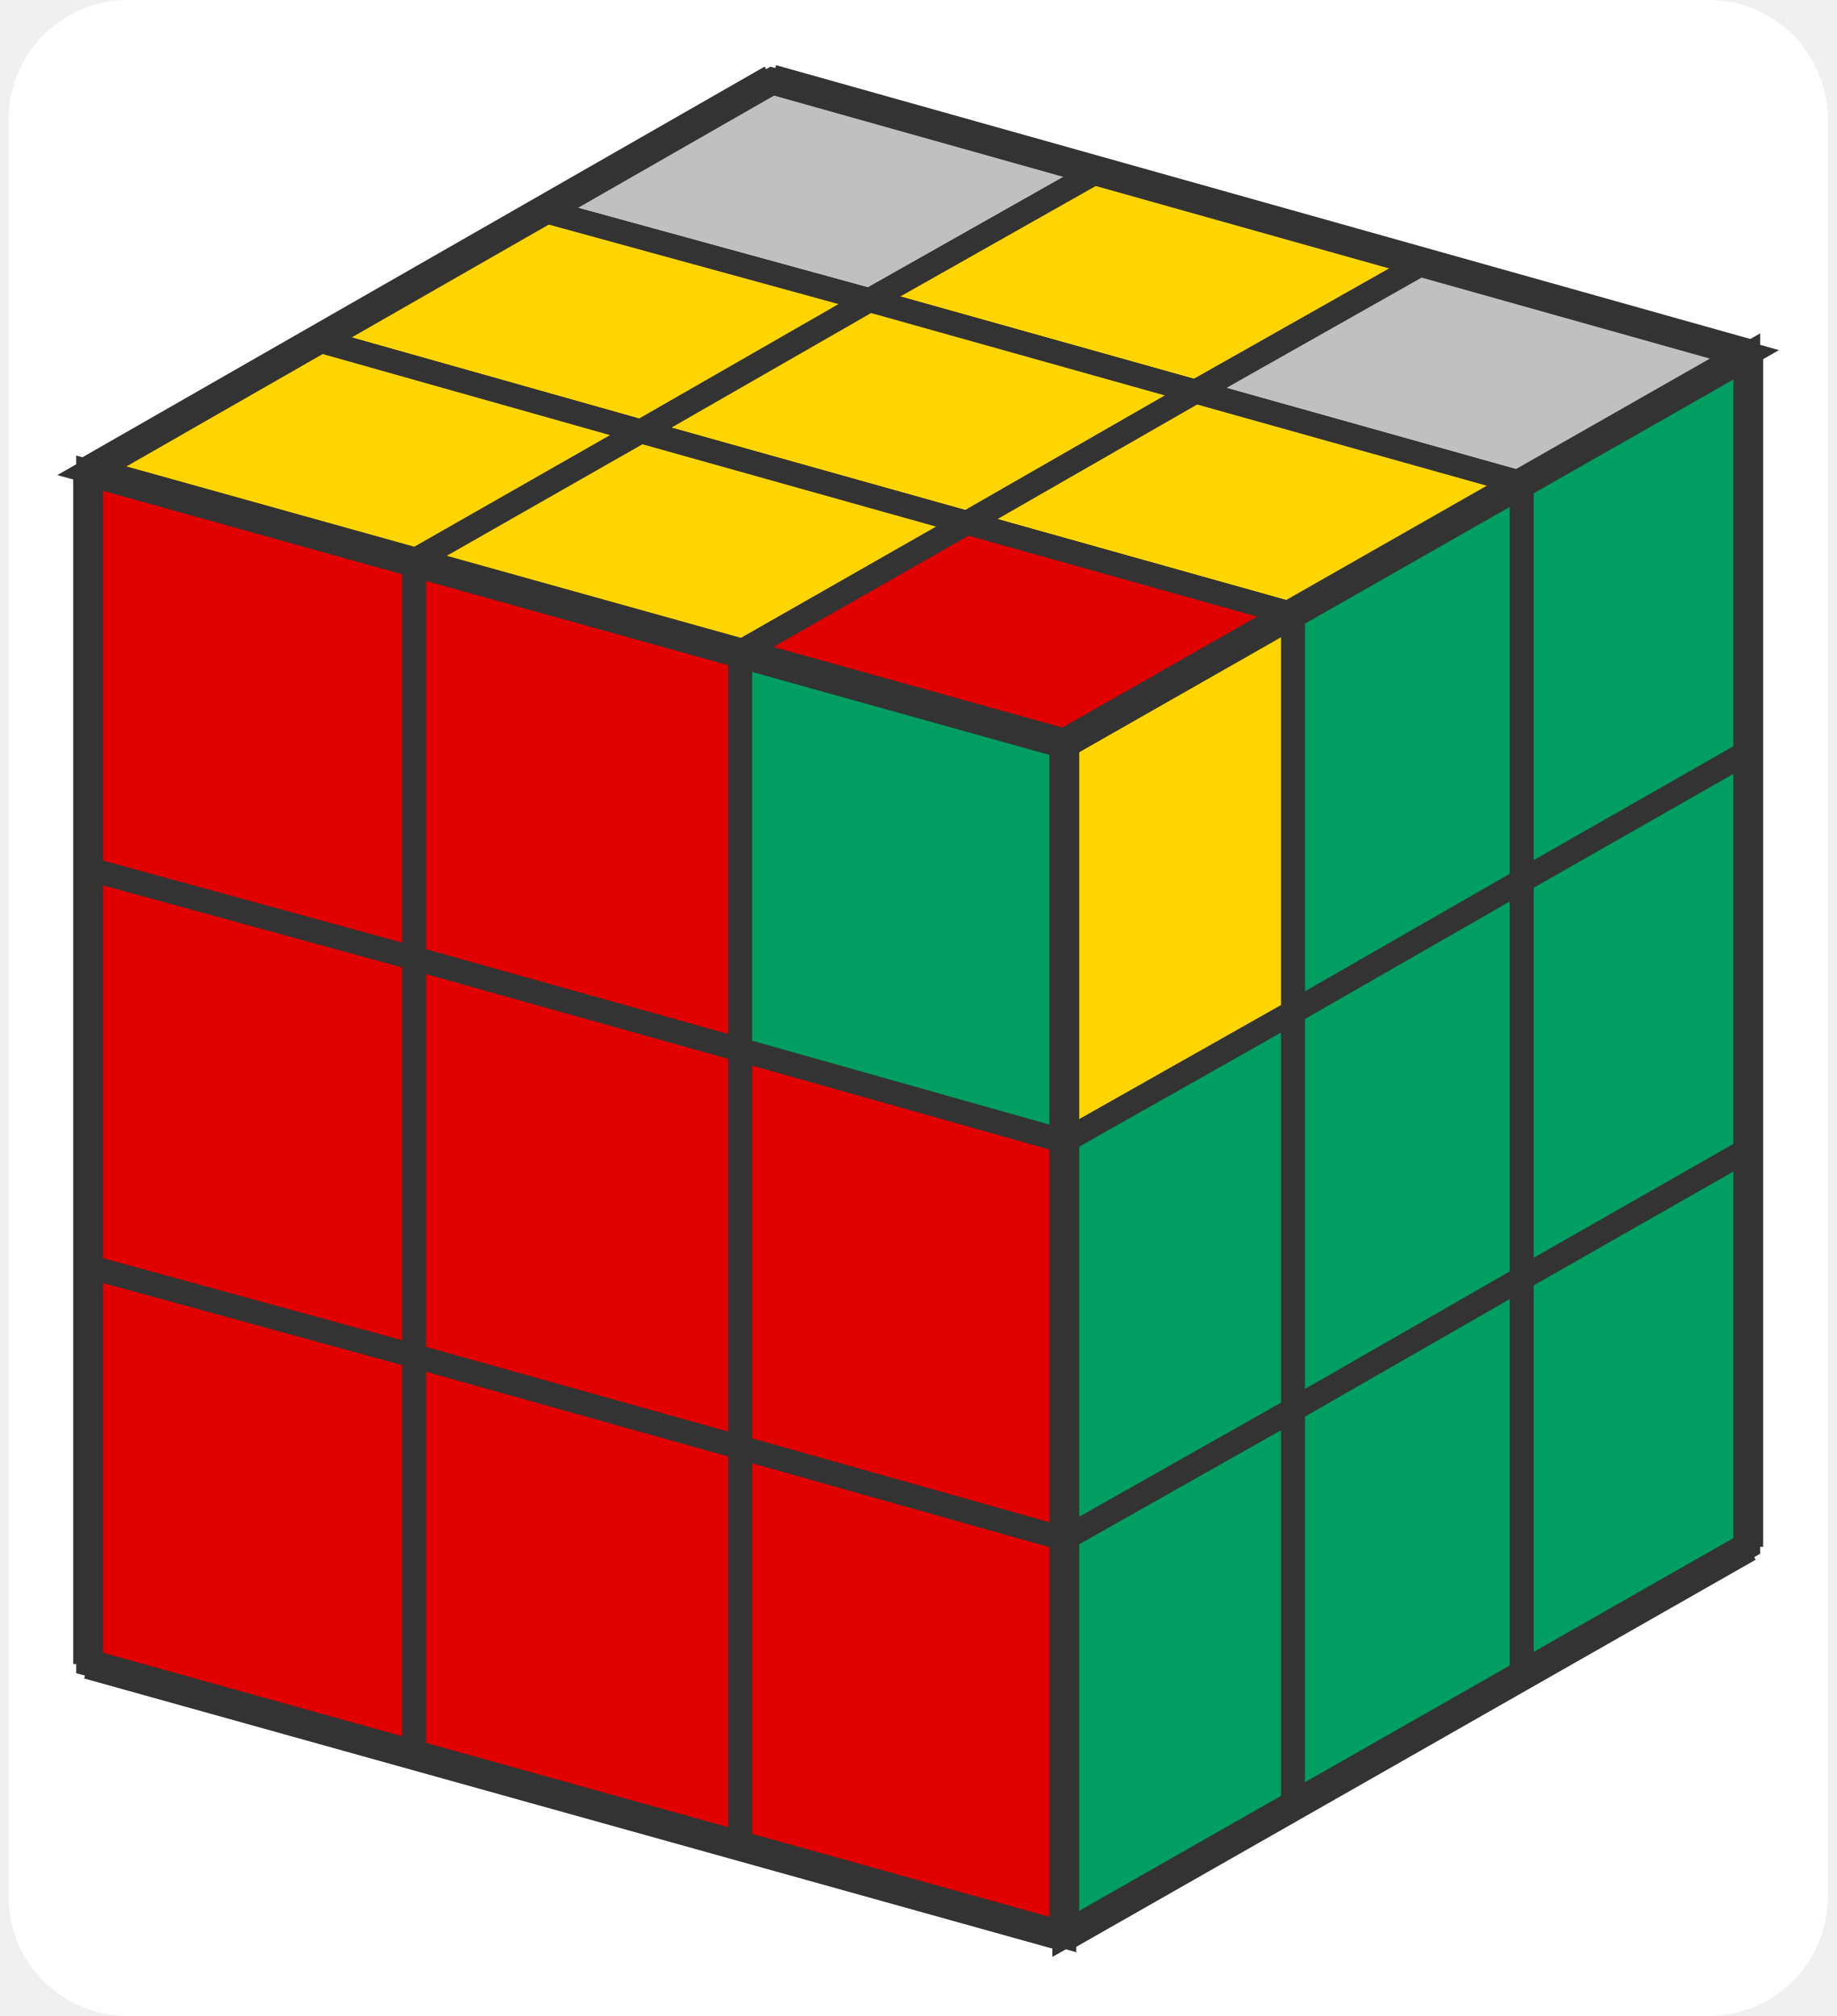
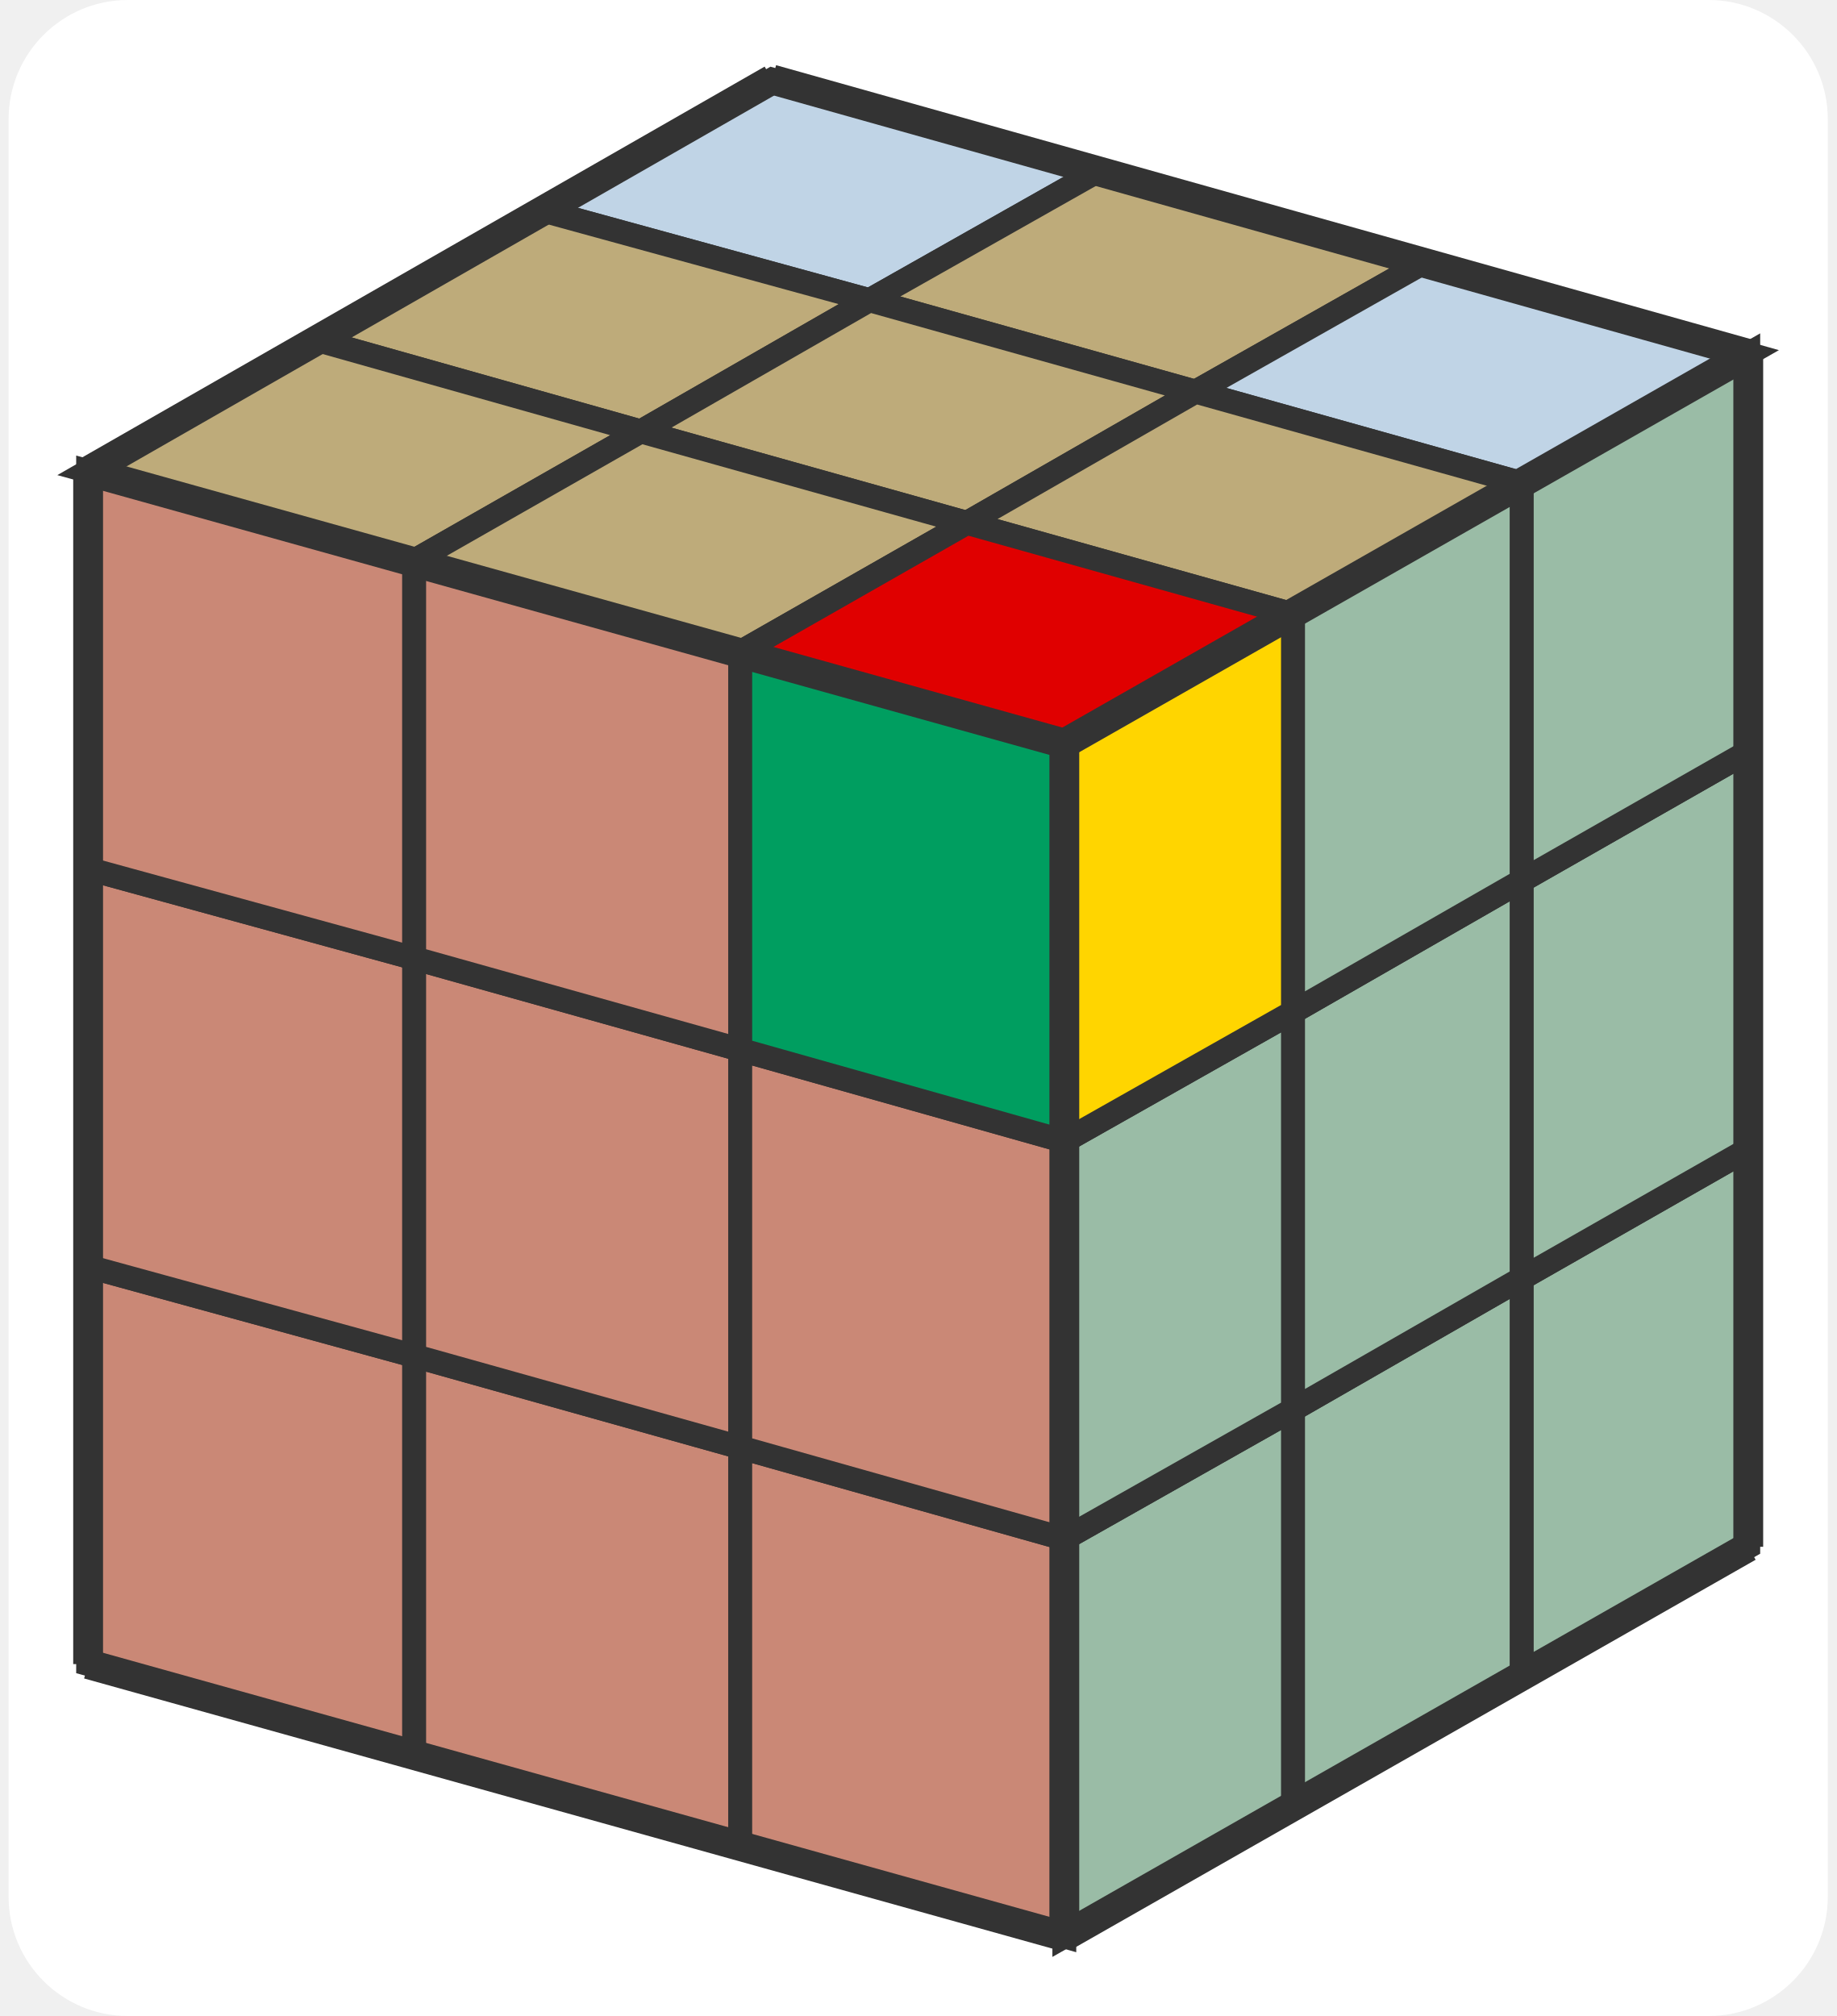
<svg xmlns="http://www.w3.org/2000/svg" baseProfile="full" height="101px" version="1.1" viewBox="39.1 20.0 91.5 101.4" width="92px">
  <defs>
    <style type="text/css">.bg{fill:#FFFFFF}.ink{fill:#222222}@media (prefers-color-scheme:light){.bg{fill:none}}@media (prefers-color-scheme:dark){.bg{fill:none}.ink{fill:#ECE8E1}}</style>
  </defs>
  <rect class="bg" fill="#FFFFFF" height="101.4" rx="6" ry="6" width="91.5" x="39.1" y="20.0" />
-   <polygon fill="#009E60" points="126.6,77.8 115.2,84.3 115.2,104.3 126.6,97.8" stroke="#333333" stroke-width="1.2" />
-   <polygon fill="#009E60" points="126.6,57.8 115.2,64.3 115.2,84.3 126.6,77.8" stroke="#333333" stroke-width="1.2" />
-   <polygon fill="#009E60" points="126.6,37.8 115.2,44.3 115.2,64.3 126.6,57.8" stroke="#333333" stroke-width="1.2" />
-   <polygon fill="#009E60" points="115.2,84.3 103.7,90.9 103.7,110.9 115.2,104.3" stroke="#333333" stroke-width="1.2" />
-   <polygon fill="#009E60" points="115.2,64.3 103.7,70.9 103.7,90.9 115.2,84.3" stroke="#333333" stroke-width="1.2" />
-   <polygon fill="#009E60" points="115.2,44.3 103.7,50.9 103.7,70.9 115.2,64.3" stroke="#333333" stroke-width="1.2" />
-   <polygon fill="#009E60" points="103.7,90.9 92.2,97.4 92.2,117.4 103.7,110.9" stroke="#333333" stroke-width="1.2" />
-   <polygon fill="#009E60" points="103.7,70.9 92.2,77.4 92.2,97.4 103.7,90.9" stroke="#333333" stroke-width="1.2" />
+   <polygon fill="#9ABCA6" points="126.6,77.8 115.2,84.3 115.2,104.3 126.6,97.8" stroke="#333333" stroke-width="1.2" />
+   <polygon fill="#9ABCA6" points="126.6,57.8 115.2,64.3 115.2,84.3 126.6,77.8" stroke="#333333" stroke-width="1.2" />
+   <polygon fill="#9ABCA6" points="126.6,37.8 115.2,44.3 115.2,64.3 126.6,57.8" stroke="#333333" stroke-width="1.2" />
+   <polygon fill="#9ABCA6" points="115.2,84.3 103.7,90.9 103.7,110.9 115.2,104.3" stroke="#333333" stroke-width="1.2" />
+   <polygon fill="#9ABCA6" points="115.2,64.3 103.7,70.9 103.7,90.9 115.2,84.3" stroke="#333333" stroke-width="1.2" />
+   <polygon fill="#9ABCA6" points="115.2,44.3 103.7,50.9 103.7,70.9 115.2,64.3" stroke="#333333" stroke-width="1.2" />
+   <polygon fill="#9ABCA6" points="103.7,90.9 92.2,97.4 92.2,117.4 103.7,110.9" stroke="#333333" stroke-width="1.2" />
+   <polygon fill="#9ABCA6" points="103.7,70.9 92.2,77.4 92.2,97.4 103.7,90.9" stroke="#333333" stroke-width="1.2" />
  <polygon fill="#FFD500" points="103.7,50.9 92.2,57.4 92.2,77.4 103.7,70.9" stroke="#333333" stroke-width="1.2" />
-   <polygon fill="#E00000" points="43.1,83.7 59.5,88.2 59.5,108.2 43.1,103.7" stroke="#333333" stroke-width="1.2" />
-   <polygon fill="#E00000" points="43.1,63.7 59.5,68.2 59.5,88.2 43.1,83.7" stroke="#333333" stroke-width="1.2" />
-   <polygon fill="#E00000" points="43.1,43.7 59.5,48.2 59.5,68.2 43.1,63.7" stroke="#333333" stroke-width="1.2" />
-   <polygon fill="#E00000" points="59.5,88.2 75.9,92.8 75.9,112.8 59.5,108.2" stroke="#333333" stroke-width="1.2" />
-   <polygon fill="#E00000" points="59.5,68.2 75.9,72.8 75.9,92.8 59.5,88.2" stroke="#333333" stroke-width="1.2" />
-   <polygon fill="#E00000" points="59.5,48.2 75.9,52.8 75.9,72.8 59.5,68.2" stroke="#333333" stroke-width="1.2" />
-   <polygon fill="#E00000" points="75.9,92.8 92.2,97.4 92.2,117.4 75.9,112.8" stroke="#333333" stroke-width="1.2" />
-   <polygon fill="#E00000" points="75.9,72.8 92.2,77.4 92.2,97.4 75.9,92.8" stroke="#333333" stroke-width="1.2" />
+   <polygon fill="#CA8876" points="43.1,83.7 59.5,88.2 59.5,108.2 43.1,103.7" stroke="#333333" stroke-width="1.2" />
+   <polygon fill="#CA8876" points="43.1,63.7 59.5,68.2 59.5,88.2 43.1,83.7" stroke="#333333" stroke-width="1.2" />
+   <polygon fill="#CA8876" points="43.1,43.7 59.5,48.2 59.5,68.2 43.1,63.7" stroke="#333333" stroke-width="1.2" />
+   <polygon fill="#CA8876" points="59.5,88.2 75.9,92.8 75.9,112.8 59.5,108.2" stroke="#333333" stroke-width="1.2" />
+   <polygon fill="#CA8876" points="59.5,68.2 75.9,72.8 75.9,92.8 59.5,88.2" stroke="#333333" stroke-width="1.2" />
+   <polygon fill="#CA8876" points="59.5,48.2 75.9,52.8 75.9,72.8 59.5,68.2" stroke="#333333" stroke-width="1.2" />
+   <polygon fill="#CA8876" points="75.9,92.8 92.2,97.4 92.2,117.4 75.9,112.8" stroke="#333333" stroke-width="1.2" />
+   <polygon fill="#CA8876" points="75.9,72.8 92.2,77.4 92.2,97.4 75.9,92.8" stroke="#333333" stroke-width="1.2" />
  <polygon fill="#009E60" points="75.9,52.8 92.2,57.4 92.2,77.4 75.9,72.8" stroke="#333333" stroke-width="1.2" />
-   <polygon fill="#C0C0C0" points="77.5,24.0 93.9,28.6 82.4,35.1 66.0,30.6" stroke="#333333" stroke-width="1.2" />
-   <polygon fill="#FFD500" points="66.0,30.6 82.4,35.1 70.9,41.7 54.6,37.1" stroke="#333333" stroke-width="1.2" />
-   <polygon fill="#FFD500" points="54.6,37.1 70.9,41.7 59.5,48.2 43.1,43.7" stroke="#333333" stroke-width="1.2" />
-   <polygon fill="#FFD500" points="93.9,28.6 110.3,33.2 98.8,39.7 82.4,35.1" stroke="#333333" stroke-width="1.2" />
-   <polygon fill="#FFD500" points="82.4,35.1 98.8,39.7 87.3,46.3 70.9,41.7" stroke="#333333" stroke-width="1.2" />
-   <polygon fill="#FFD500" points="70.9,41.7 87.3,46.3 75.9,52.8 59.5,48.2" stroke="#333333" stroke-width="1.2" />
-   <polygon fill="#C0C0C0" points="110.3,33.2 126.6,37.8 115.2,44.3 98.8,39.7" stroke="#333333" stroke-width="1.2" />
-   <polygon fill="#FFD500" points="98.8,39.7 115.2,44.3 103.7,50.9 87.3,46.3" stroke="#333333" stroke-width="1.2" />
+   <polygon fill="#C0D4E6" points="77.5,24.0 93.9,28.6 82.4,35.1 66.0,30.6" stroke="#333333" stroke-width="1.2" />
+   <polygon fill="#BEAB7A" points="66.0,30.6 82.4,35.1 70.9,41.7 54.6,37.1" stroke="#333333" stroke-width="1.2" />
+   <polygon fill="#BEAB7A" points="54.6,37.1 70.9,41.7 59.5,48.2 43.1,43.7" stroke="#333333" stroke-width="1.2" />
+   <polygon fill="#BEAB7A" points="93.9,28.6 110.3,33.2 98.8,39.7 82.4,35.1" stroke="#333333" stroke-width="1.2" />
+   <polygon fill="#BEAB7A" points="82.4,35.1 98.8,39.7 87.3,46.3 70.9,41.7" stroke="#333333" stroke-width="1.2" />
+   <polygon fill="#BEAB7A" points="70.9,41.7 87.3,46.3 75.9,52.8 59.5,48.2" stroke="#333333" stroke-width="1.2" />
+   <polygon fill="#C0D4E6" points="110.3,33.2 126.6,37.8 115.2,44.3 98.8,39.7" stroke="#333333" stroke-width="1.2" />
+   <polygon fill="#BEAB7A" points="98.8,39.7 115.2,44.3 103.7,50.9 87.3,46.3" stroke="#333333" stroke-width="1.2" />
  <polygon fill="#E00000" points="87.3,46.3 103.7,50.9 92.2,57.4 75.9,52.8" stroke="#333333" stroke-width="1.2" />
  <line stroke="#333333" stroke-width="1.5" x1="77.5" x2="126.6" y1="24.0" y2="37.8" />
  <line stroke="#333333" stroke-width="1.5" x1="126.6" x2="126.6" y1="37.8" y2="97.8" />
  <line stroke="#333333" stroke-width="1.5" x1="126.6" x2="92.2" y1="97.8" y2="117.4" />
  <line stroke="#333333" stroke-width="1.5" x1="92.2" x2="43.1" y1="117.4" y2="103.7" />
  <line stroke="#333333" stroke-width="1.5" x1="43.1" x2="43.1" y1="103.7" y2="43.7" />
  <line stroke="#333333" stroke-width="1.5" x1="43.1" x2="77.5" y1="43.7" y2="24.0" />
  <line stroke="#333333" stroke-width="1.5" x1="92.2" x2="43.1" y1="57.4" y2="43.7" />
  <line stroke="#333333" stroke-width="1.5" x1="92.2" x2="126.6" y1="57.4" y2="37.8" />
  <line stroke="#333333" stroke-width="1.5" x1="92.2" x2="92.2" y1="57.4" y2="117.4" />
</svg>
